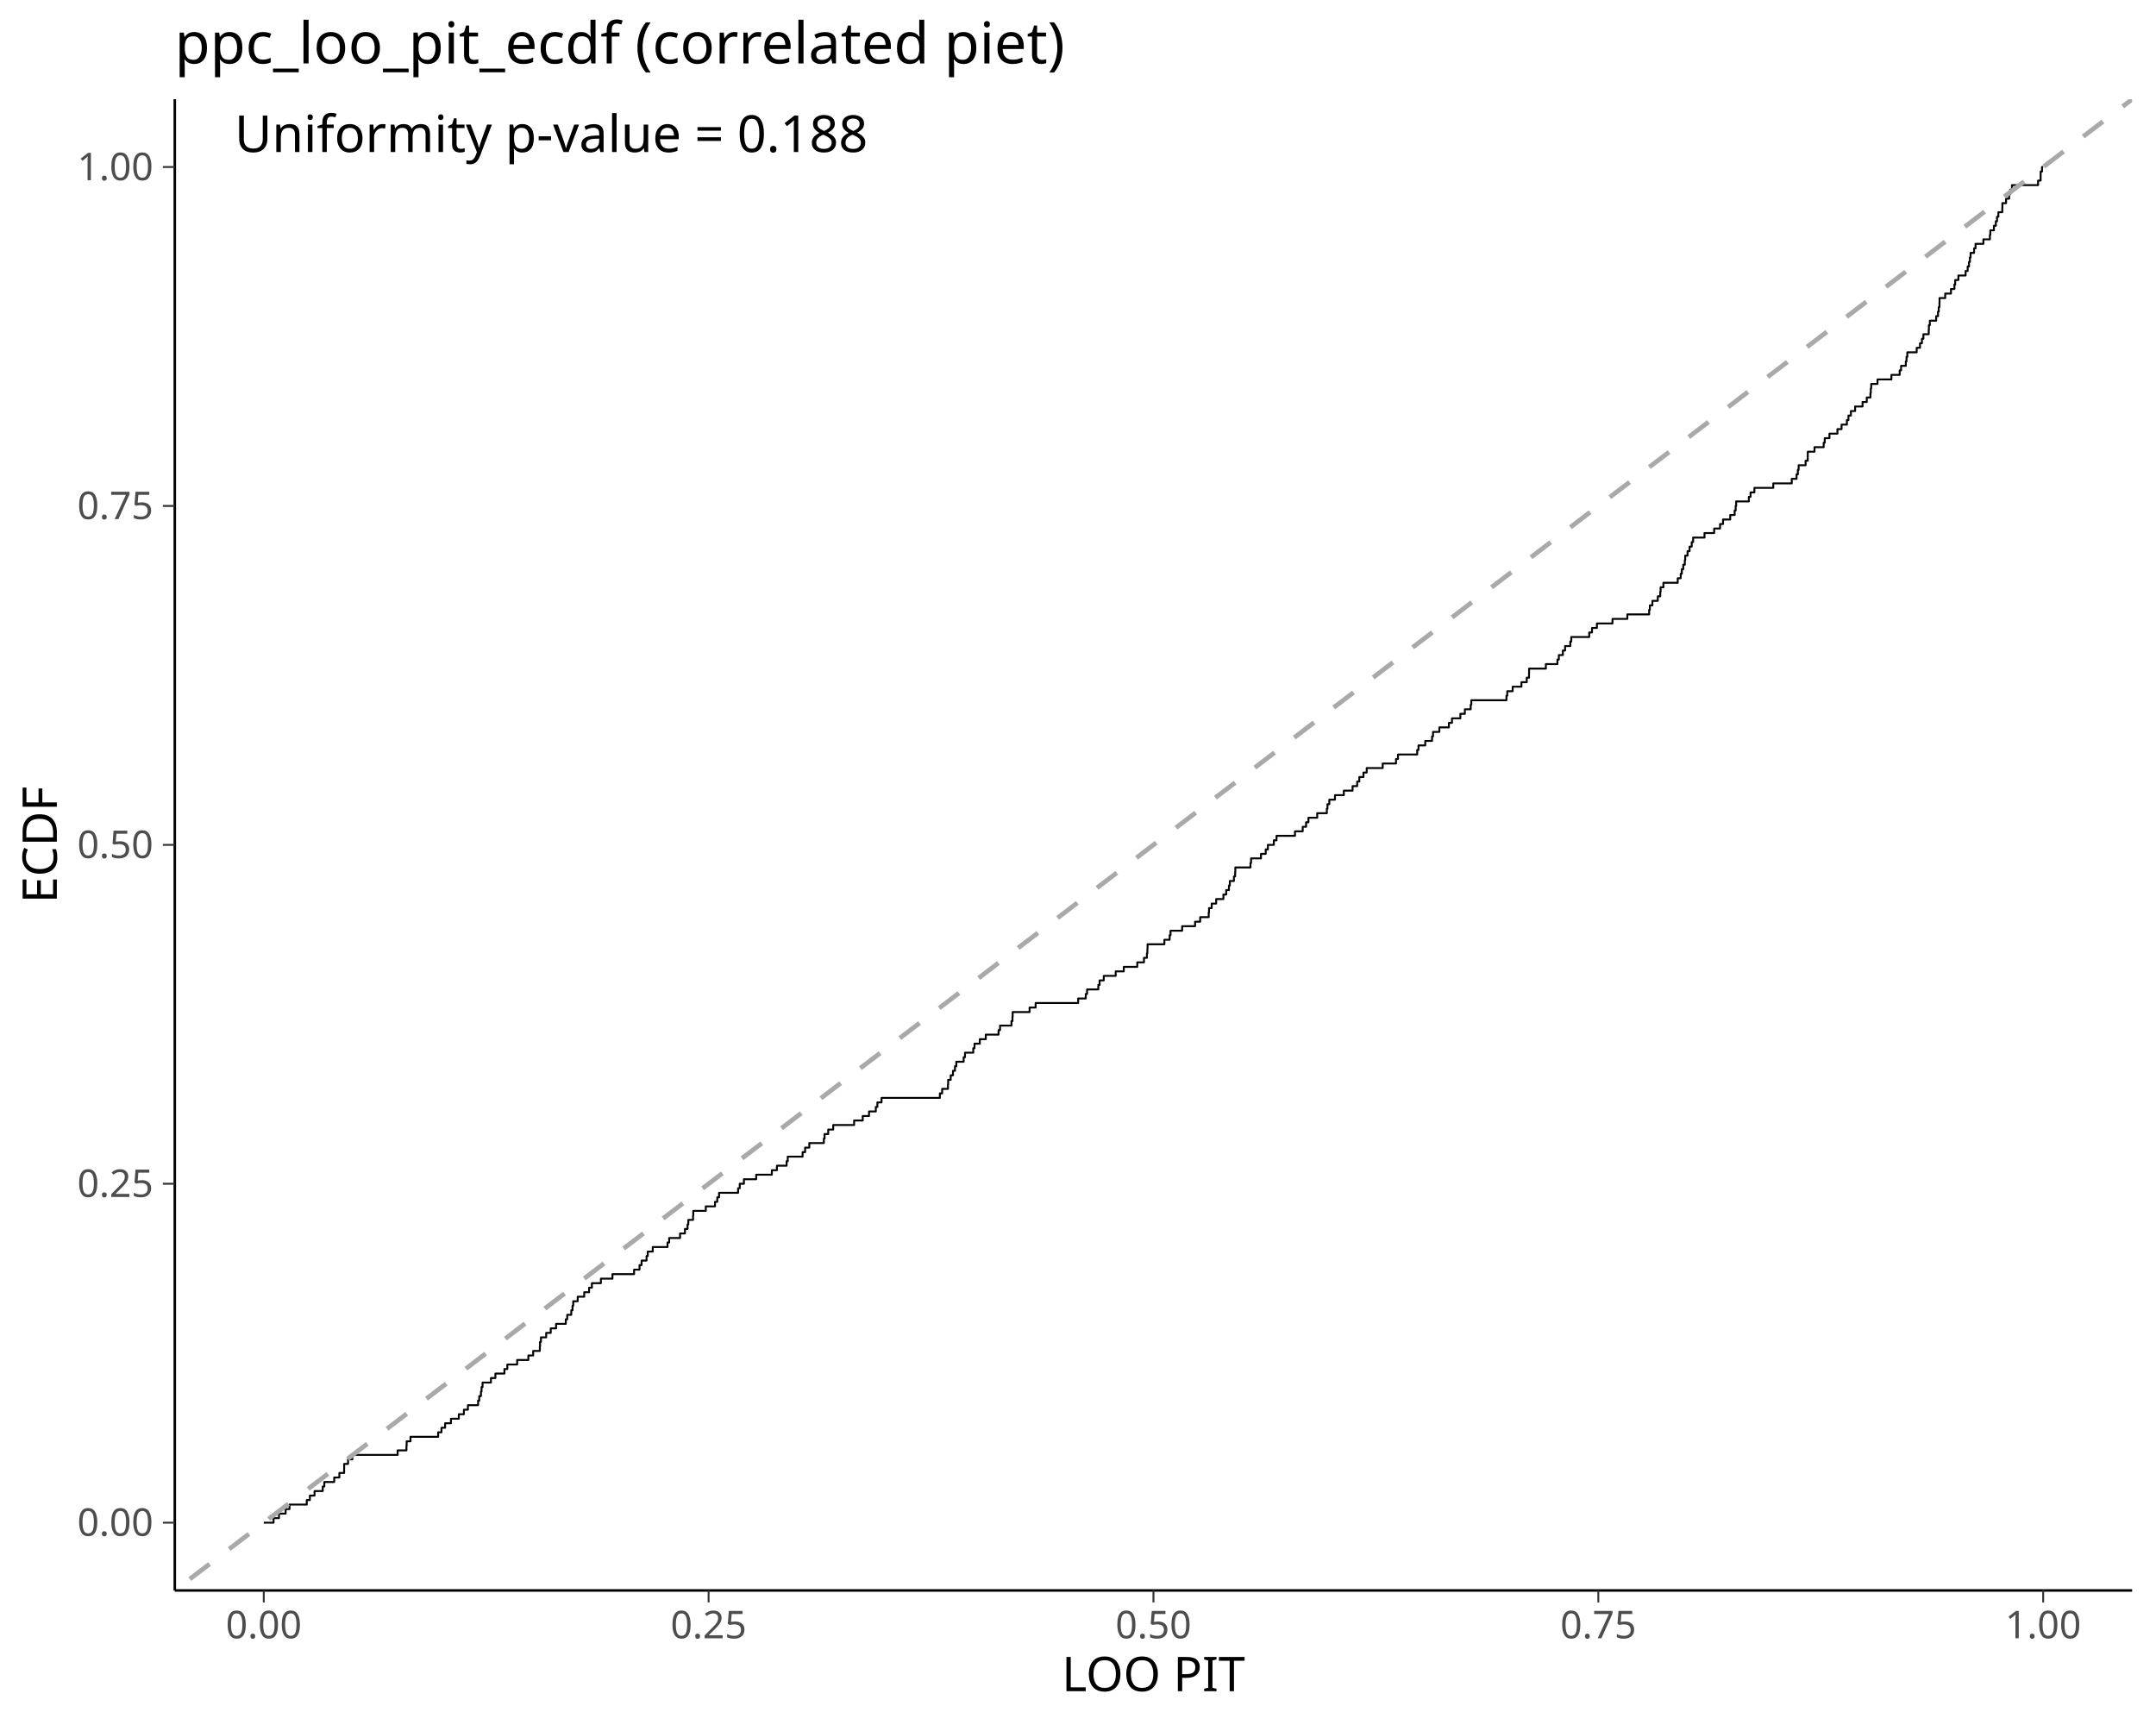
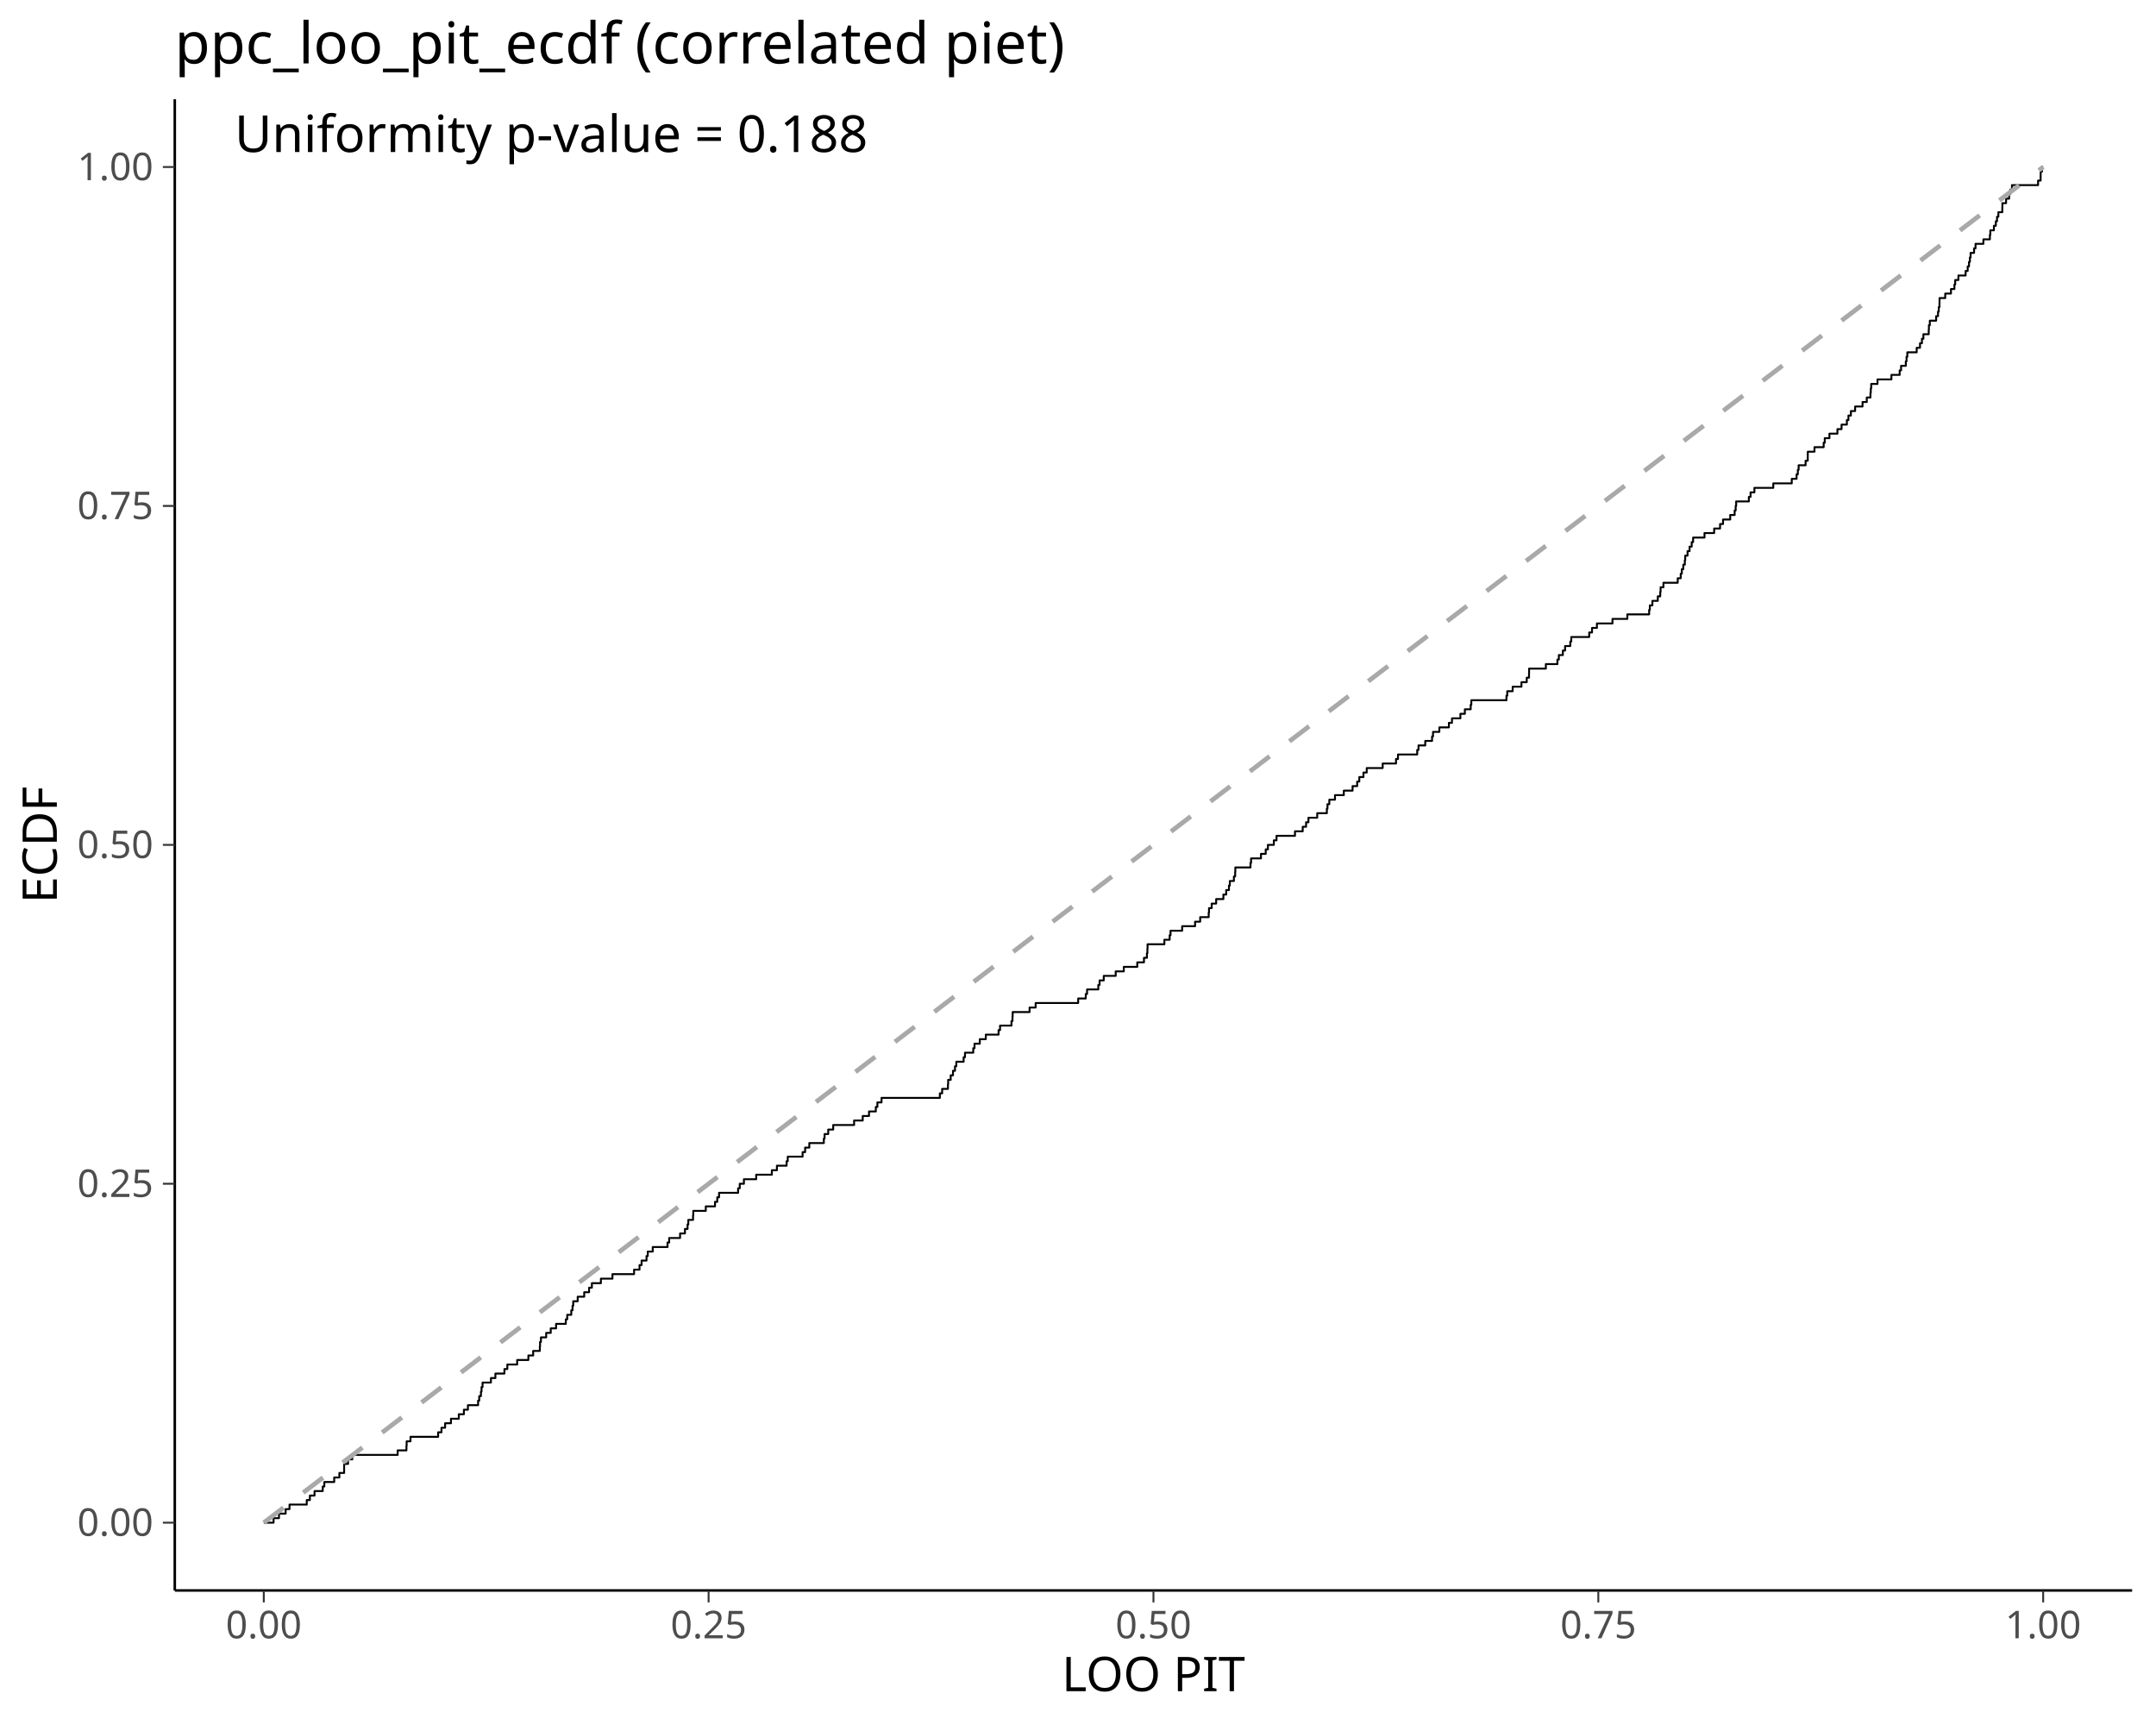
<svg xmlns="http://www.w3.org/2000/svg" class="svglite" data-engine-version="2.0" width="720.00pt" height="576.00pt" viewBox="0 0 720.00 576.00">
  <defs>
    <style type="text/css">
    .svglite line, .svglite polyline, .svglite polygon, .svglite path, .svglite rect, .svglite circle {
      fill: none;
      stroke: #000000;
      stroke-linecap: round;
      stroke-linejoin: round;
      stroke-miterlimit: 10.00;
    }
  </style>
  </defs>
  <rect width="100%" height="100%" style="stroke: none; fill: #FFFFFF;" />
  <defs>
    <clipPath id="cpMC4wMHw3MjAuMDB8MC4wMHw1NzYuMDA=">
      <rect x="0.00" y="0.00" width="720.00" height="576.00" />
    </clipPath>
  </defs>
  <g clip-path="url(#cpMC4wMHw3MjAuMDB8MC4wMHw1NzYuMDA=)">
</g>
  <defs>
    <clipPath id="cpNTguMzd8NzEyLjAzfDMzLjE0fDUzMS4wNw==">
      <rect x="58.37" y="33.14" width="653.65" height="497.93" />
    </clipPath>
  </defs>
  <g clip-path="url(#cpNTguMzd8NzEyLjAzfDMzLjE0fDUzMS4wNw==)">
    <polyline points="88.09,508.44 90.07,508.44 90.07,508.44 91.36,508.44 91.36,506.93 92.06,506.93 92.06,506.93 93.17,506.93 93.17,505.42 94.05,505.42 94.05,505.42 95.39,505.42 95.39,503.91 96.04,503.91 96.04,503.91 96.68,503.91 96.68,502.40 98.02,502.40 98.02,502.40 100.01,502.40 100.01,502.40 102.00,502.40 102.00,502.40 102.44,502.40 102.44,500.89 103.49,500.89 103.49,499.39 103.99,499.39 103.99,499.39 105.04,499.39 105.04,497.88 105.97,497.88 105.97,497.88 107.78,497.88 107.78,496.37 107.96,496.37 107.96,496.37 108.30,496.37 108.30,494.86 109.95,494.86 109.95,494.86 111.61,494.86 111.61,493.35 111.94,493.35 111.94,493.35 113.33,493.35 113.33,491.84 113.92,491.84 113.92,491.84 114.92,491.84 114.92,490.33 114.93,490.33 114.93,488.82 115.91,488.82 115.91,488.82 116.23,488.82 116.23,487.31 117.64,487.31 117.64,485.81 117.90,485.81 117.90,485.81 119.88,485.81 119.88,485.81 121.87,485.81 121.87,485.81 123.86,485.81 123.86,485.81 125.85,485.81 125.85,485.81 127.83,485.81 127.83,485.81 129.82,485.81 129.82,485.81 131.81,485.81 131.81,485.81 132.80,485.81 132.80,484.30 133.80,484.30 133.80,484.30 135.73,484.30 135.73,482.79 135.78,482.79 135.78,482.79 135.80,482.79 135.80,481.28 137.08,481.28 137.08,479.77 137.77,479.77 137.77,479.77 139.76,479.77 139.76,479.77 141.75,479.77 141.75,479.77 143.73,479.77 143.73,479.77 145.72,479.77 145.72,479.77 146.32,479.77 146.32,478.26 147.43,478.26 147.43,476.75 147.71,476.75 147.71,476.75 148.65,476.75 148.65,475.24 149.70,475.24 149.70,475.24 150.60,475.24 150.60,473.73 151.68,473.73 151.68,473.73 153.22,473.73 153.22,472.23 153.67,472.23 153.67,472.23 154.92,472.23 154.92,470.72 155.66,470.72 155.66,470.72 156.26,470.72 156.26,469.21 157.65,469.21 157.65,469.21 159.63,469.21 159.63,469.21 159.66,469.21 159.66,467.70 160.04,467.70 160.04,466.19 160.61,466.19 160.61,464.68 160.81,464.68 160.81,463.17 161.15,463.17 161.15,461.66 161.62,461.66 161.62,461.66 163.61,461.66 163.61,461.66 163.95,461.66 163.95,460.15 165.44,460.15 165.44,458.65 165.60,458.65 165.60,458.65 167.58,458.65 167.58,458.65 168.45,458.65 168.45,457.14 169.42,457.14 169.42,455.63 169.57,455.63 169.57,455.63 171.56,455.63 171.56,455.63 172.71,455.63 172.71,454.12 173.54,454.12 173.54,454.12 175.53,454.12 175.53,454.12 176.45,454.12 176.45,452.61 177.52,452.61 177.52,452.61 178.05,452.61 178.05,451.10 179.51,451.10 179.51,451.10 180.28,451.10 180.28,449.59 180.35,449.59 180.35,448.08 180.65,448.08 180.65,446.57 181.49,446.57 181.49,446.57 182.40,446.57 182.40,445.07 183.48,445.07 183.48,445.07 183.92,445.07 183.92,443.56 185.47,443.56 185.47,443.56 185.70,443.56 185.70,442.05 187.46,442.05 187.46,442.05 188.95,442.05 188.95,440.54 189.43,440.54 189.43,439.03 189.44,439.03 189.44,439.03 190.78,439.03 190.78,437.52 191.20,437.52 191.20,436.01 191.43,436.01 191.43,434.50 191.43,434.50 191.43,434.50 192.92,434.50 192.92,432.99 193.42,432.99 193.42,432.99 195.10,432.99 195.10,431.49 195.41,431.49 195.41,431.49 196.73,431.49 196.73,429.98 197.39,429.98 197.39,429.98 197.66,429.98 197.66,428.47 199.38,428.47 199.38,428.47 200.67,428.47 200.67,426.96 201.37,426.96 201.37,426.96 203.36,426.96 203.36,426.96 204.53,426.96 204.53,425.45 205.34,425.45 205.34,425.45 207.33,425.45 207.33,425.45 209.32,425.45 209.32,425.45 211.31,425.45 211.31,425.45 211.75,425.45 211.75,423.94 213.29,423.94 213.29,423.94 213.57,423.94 213.57,422.43 214.26,422.43 214.26,420.92 215.28,420.92 215.28,420.92 215.91,420.92 215.91,419.41 216.32,419.41 216.32,417.91 217.27,417.91 217.27,417.91 217.98,417.91 217.98,416.40 219.25,416.40 219.25,416.40 221.24,416.40 221.24,416.40 222.92,416.40 222.92,414.89 223.23,414.89 223.23,414.89 223.47,414.89 223.47,413.38 225.22,413.38 225.22,413.38 227.11,413.38 227.11,411.87 227.20,411.87 227.20,411.87 228.74,411.87 228.74,410.36 229.19,410.36 229.19,410.36 229.61,410.36 229.61,408.85 229.86,408.85 229.86,407.34 231.18,407.34 231.18,407.34 231.45,407.34 231.45,405.83 231.52,405.83 231.52,404.33 233.17,404.33 233.17,404.33 235.15,404.33 235.15,404.33 235.70,404.33 235.70,402.82 237.14,402.82 237.14,402.82 238.78,402.82 238.78,401.31 239.13,401.31 239.13,401.31 239.53,401.31 239.53,399.80 240.13,399.80 240.13,398.29 241.12,398.29 241.12,398.29 243.10,398.29 243.10,398.29 245.09,398.29 245.09,398.29 246.49,398.29 246.49,396.78 247.04,396.78 247.04,395.27 247.08,395.27 247.08,395.27 248.43,395.27 248.43,393.76 249.07,393.76 249.07,393.76 251.05,393.76 251.05,393.76 252.53,393.76 252.53,392.25 253.04,392.25 253.04,392.25 255.03,392.25 255.03,392.25 257.02,392.25 257.02,392.25 257.76,392.25 257.76,390.75 259.00,390.75 259.00,390.75 259.45,390.75 259.45,389.24 260.99,389.24 260.99,389.24 262.69,389.24 262.69,387.73 262.98,387.73 262.98,387.73 263.07,387.73 263.07,386.22 264.96,386.22 264.96,386.22 266.95,386.22 266.95,386.22 268.03,386.22 268.03,384.71 268.87,384.71 268.87,383.20 268.94,383.20 268.94,383.20 270.27,383.20 270.27,381.69 270.93,381.69 270.93,381.69 272.91,381.69 272.91,381.69 274.90,381.69 274.90,381.69 275.12,381.69 275.12,380.18 275.37,380.18 275.37,378.67 276.59,378.67 276.59,377.17 276.89,377.17 276.89,377.17 278.25,377.17 278.25,375.66 278.88,375.66 278.88,375.66 280.86,375.66 280.86,375.66 282.85,375.66 282.85,375.66 284.84,375.66 284.84,375.66 285.23,375.66 285.23,374.15 286.83,374.15 286.83,374.15 288.11,374.15 288.11,372.64 288.81,372.64 288.81,372.64 290.21,372.64 290.21,371.13 290.80,371.13 290.80,371.13 292.48,371.13 292.48,369.62 292.79,369.62 292.79,369.62 293.00,369.62 293.00,368.11 294.39,368.11 294.39,366.60 294.78,366.60 294.78,366.60 296.76,366.60 296.76,366.60 298.75,366.60 298.75,366.60 300.74,366.60 300.74,366.60 302.73,366.60 302.73,366.60 304.71,366.60 304.71,366.60 306.70,366.60 306.70,366.60 308.69,366.60 308.69,366.60 310.68,366.60 310.68,366.60 312.66,366.60 312.66,366.60 313.87,366.60 313.87,365.09 314.63,365.09 314.63,363.59 314.65,363.59 314.65,363.59 316.57,363.59 316.57,362.08 316.64,362.08 316.64,362.08 316.64,362.08 316.64,360.57 317.49,360.57 317.49,359.06 318.25,359.06 318.25,357.55 318.62,357.55 318.62,357.55 318.92,357.55 318.92,356.04 319.36,356.04 319.36,354.53 320.61,354.53 320.61,354.53 321.81,354.53 321.81,353.02 322.26,353.02 322.26,351.51 322.60,351.51 322.60,351.51 324.59,351.51 324.59,351.51 325.02,351.51 325.02,350.01 325.44,350.01 325.44,348.50 326.57,348.50 326.57,348.50 327.21,348.50 327.21,346.99 328.56,346.99 328.56,346.99 329.21,346.99 329.21,345.48 330.55,345.48 330.55,345.48 332.54,345.48 332.54,345.48 333.47,345.48 333.47,343.97 333.97,343.97 333.97,342.46 334.52,342.46 334.52,342.46 336.51,342.46 336.51,342.46 337.78,342.46 337.78,340.95 338.12,340.95 338.12,339.44 338.18,339.44 338.18,337.94 338.50,337.94 338.50,337.94 340.49,337.94 340.49,337.94 342.47,337.94 342.47,337.94 343.83,337.94 343.83,336.43 344.46,336.43 344.46,336.43 345.85,336.43 345.85,334.92 346.45,334.92 346.45,334.92 348.44,334.92 348.44,334.92 350.42,334.92 350.42,334.92 352.41,334.92 352.41,334.92 354.40,334.92 354.40,334.92 356.39,334.92 356.39,334.92 358.37,334.92 358.37,334.92 360.06,334.92 360.06,333.41 360.36,333.41 360.36,333.41 362.35,333.41 362.35,333.41 362.59,333.41 362.59,331.90 363.03,331.90 363.03,330.39 364.33,330.39 364.33,330.39 366.32,330.39 366.32,330.39 366.78,330.39 366.78,328.88 367.21,328.88 367.21,327.37 368.31,327.37 368.31,327.37 368.60,327.37 368.60,325.86 370.30,325.86 370.30,325.86 372.28,325.86 372.28,325.86 372.59,325.86 372.59,324.36 374.27,324.36 374.27,324.36 375.29,324.36 375.29,322.85 376.26,322.85 376.26,322.85 378.25,322.85 378.25,322.85 379.79,322.85 379.79,321.34 380.23,321.34 380.23,321.34 382.03,321.34 382.03,319.83 382.22,319.83 382.22,319.83 383.01,319.83 383.01,318.32 383.17,318.32 383.17,316.81 383.23,316.81 383.23,315.30 384.21,315.30 384.21,315.30 386.20,315.30 386.20,315.30 388.18,315.30 388.18,315.30 388.85,315.30 388.85,313.79 390.17,313.79 390.17,313.79 390.61,313.79 390.61,312.28 390.90,312.28 390.90,310.78 392.16,310.78 392.16,310.78 394.15,310.78 394.15,310.78 394.78,310.78 394.78,309.27 396.13,309.27 396.13,309.27 398.12,309.27 398.12,309.27 399.10,309.27 399.10,307.76 400.11,307.76 400.11,307.76 400.80,307.76 400.80,306.25 402.10,306.25 402.10,306.25 403.65,306.25 403.65,304.74 403.75,304.74 403.75,303.23 404.08,303.23 404.08,303.23 404.65,303.23 404.65,301.72 406.07,301.72 406.07,301.72 406.14,301.72 406.14,300.21 408.06,300.21 408.06,300.21 408.55,300.21 408.55,298.70 409.49,298.70 409.49,297.20 410.04,297.20 410.04,297.20 410.41,297.20 410.41,295.69 410.70,295.69 410.70,294.18 412.03,294.18 412.03,294.18 412.06,294.18 412.06,292.67 412.48,292.67 412.48,291.16 412.54,291.16 412.54,289.65 414.02,289.65 414.02,289.65 416.01,289.65 416.01,289.65 417.60,289.65 417.60,288.14 417.80,288.14 417.80,286.63 417.99,286.63 417.99,286.63 419.98,286.63 419.98,286.63 421.10,286.63 421.10,285.12 421.97,285.12 421.97,285.12 422.69,285.12 422.69,283.62 423.42,283.62 423.42,282.11 423.96,282.11 423.96,282.11 425.40,282.11 425.40,280.60 425.94,280.60 425.94,280.60 426.30,280.60 426.30,279.09 427.93,279.09 427.93,279.09 429.92,279.09 429.92,279.09 431.91,279.09 431.91,279.09 432.46,279.09 432.46,277.58 433.89,277.58 433.89,277.58 435.04,277.58 435.04,276.07 435.88,276.07 435.88,276.07 436.17,276.07 436.17,274.56 436.96,274.56 436.96,273.05 437.87,273.05 437.87,273.05 439.86,273.05 439.86,273.05 439.89,273.05 439.89,271.54 441.84,271.54 441.84,271.54 443.10,271.54 443.10,270.04 443.31,270.04 443.31,268.53 443.83,268.53 443.83,268.53 443.93,268.53 443.93,267.02 445.82,267.02 445.82,265.51 445.82,265.51 445.82,265.51 447.81,265.51 447.81,265.51 448.77,265.51 448.77,264.00 449.79,264.00 449.79,264.00 451.70,264.00 451.70,262.49 451.78,262.49 451.78,262.49 453.23,262.49 453.23,260.98 453.77,260.98 453.77,260.98 453.94,260.98 453.94,259.47 455.33,259.47 455.33,257.96 455.76,257.96 455.76,257.96 456.42,257.96 456.42,256.46 457.74,256.46 457.74,256.46 459.73,256.46 459.73,256.46 461.72,256.46 461.72,256.46 461.75,256.46 461.75,254.95 463.70,254.95 463.70,254.95 465.69,254.95 465.69,254.95 466.20,254.95 466.20,253.44 466.86,253.44 466.86,251.93 467.68,251.93 467.68,251.93 469.67,251.93 469.67,251.93 471.65,251.93 471.65,251.93 473.28,251.93 473.28,250.42 473.64,250.42 473.64,250.42 473.71,250.42 473.71,248.91 475.63,248.91 475.63,248.91 475.96,248.91 475.96,247.40 477.62,247.40 477.62,247.40 478.24,247.40 478.24,245.89 478.56,245.89 478.56,244.38 479.60,244.38 479.60,244.38 480.67,244.38 480.67,242.88 481.59,242.88 481.59,242.88 483.58,242.88 483.58,242.88 483.86,242.88 483.86,241.37 484.89,241.37 484.89,239.86 485.57,239.86 485.57,239.86 487.55,239.86 487.55,239.86 487.70,239.86 487.70,238.35 489.19,238.35 489.19,236.84 489.54,236.84 489.54,236.84 491.14,236.84 491.14,235.33 491.35,235.33 491.35,233.82 491.53,233.82 491.53,233.82 493.52,233.82 493.52,233.82 495.50,233.82 495.50,233.82 497.49,233.82 497.49,233.82 499.48,233.82 499.48,233.82 501.47,233.82 501.47,233.82 503.08,233.82 503.08,232.31 503.35,232.31 503.35,230.80 503.45,230.80 503.45,230.80 505.16,230.80 505.16,229.30 505.44,229.30 505.44,229.30 507.43,229.30 507.43,229.30 508.09,229.30 508.09,227.79 509.41,227.79 509.41,227.79 509.86,227.79 509.86,226.28 510.62,226.28 510.62,224.77 510.64,224.77 510.64,223.26 511.40,223.26 511.40,223.26 513.39,223.26 513.39,223.26 515.38,223.26 515.38,223.26 516.24,223.26 516.24,221.75 517.36,221.75 517.36,221.75 519.35,221.75 519.35,221.75 520.10,221.75 520.10,220.24 520.58,220.24 520.58,218.73 521.34,218.73 521.34,218.73 521.92,218.73 521.92,217.22 522.66,217.22 522.66,215.72 523.33,215.72 523.33,215.72 524.40,215.72 524.40,214.21 524.73,214.21 524.73,212.70 525.31,212.70 525.31,212.70 527.30,212.70 527.30,212.70 529.29,212.70 529.29,212.70 530.72,212.70 530.72,211.19 531.28,211.19 531.28,211.19 531.66,211.19 531.66,209.68 533.26,209.68 533.26,209.68 533.29,209.68 533.29,208.17 535.25,208.17 535.25,208.17 537.24,208.17 537.24,208.17 538.49,208.17 538.49,206.66 539.23,206.66 539.23,206.66 541.21,206.66 541.21,206.66 543.20,206.66 543.20,206.66 543.45,206.66 543.45,205.15 545.19,205.15 545.19,205.15 547.18,205.15 547.18,205.15 549.16,205.15 549.16,205.15 550.74,205.15 550.74,203.64 550.97,203.64 550.97,202.14 551.15,202.14 551.15,202.14 551.82,202.14 551.82,200.63 553.14,200.63 553.14,200.63 553.62,200.63 553.62,199.12 554.44,199.12 554.44,197.61 554.56,197.61 554.56,196.10 555.12,196.10 555.12,196.10 555.50,196.10 555.50,194.59 557.11,194.59 557.11,194.59 559.10,194.59 559.10,194.59 560.28,194.59 560.28,193.08 561.09,193.08 561.09,193.08 561.28,193.08 561.28,191.57 561.65,191.57 561.65,190.06 562.13,190.06 562.13,188.56 562.65,188.56 562.65,187.05 562.78,187.05 562.78,185.54 563.07,185.54 563.07,185.54 563.56,185.54 563.56,184.03 564.24,184.03 564.24,182.52 564.95,182.52 564.95,181.01 565.06,181.01 565.06,181.01 565.42,181.01 565.42,179.50 567.05,179.50 567.05,179.50 569.04,179.50 569.04,179.50 569.22,179.50 569.22,177.99 571.02,177.99 571.02,177.99 572.45,177.99 572.45,176.48 573.01,176.48 573.01,176.48 574.42,176.48 574.42,174.98 575.00,174.98 575.00,174.98 575.41,174.98 575.41,173.47 576.99,173.47 576.99,173.47 577.81,173.47 577.81,171.96 578.97,171.96 578.97,171.96 579.29,171.96 579.29,170.45 579.63,170.45 579.63,168.94 579.79,168.94 579.79,167.43 580.96,167.43 580.96,167.43 582.95,167.43 582.95,167.43 584.03,167.43 584.03,165.92 584.60,165.92 584.60,164.41 584.94,164.41 584.94,164.41 585.89,164.41 585.89,162.90 586.92,162.90 586.92,162.90 588.91,162.90 588.91,162.90 590.90,162.90 590.90,162.90 592.19,162.90 592.19,161.40 592.89,161.40 592.89,161.40 594.87,161.40 594.87,161.40 596.86,161.40 596.86,161.40 598.36,161.40 598.36,159.89 598.85,159.89 598.85,159.89 599.97,159.89 599.97,158.38 600.39,158.38 600.39,156.87 600.66,156.87 600.66,155.36 600.84,155.36 600.84,155.36 602.82,155.36 602.82,155.36 602.98,155.36 602.98,153.85 603.70,153.85 603.70,152.34 603.71,152.34 603.71,150.83 604.81,150.83 604.81,150.83 605.95,150.83 605.95,149.32 606.80,149.32 606.80,149.32 608.78,149.32 608.78,149.32 609.02,149.32 609.02,147.82 609.38,147.82 609.38,146.31 610.77,146.31 610.77,146.31 610.94,146.31 610.94,144.80 612.76,144.80 612.76,144.80 613.61,144.80 613.61,143.29 614.75,143.29 614.75,143.29 614.99,143.29 614.99,141.78 616.73,141.78 616.73,141.78 616.77,141.78 616.77,140.27 617.29,140.27 617.29,138.76 618.11,138.76 618.11,137.25 618.72,137.25 618.72,137.25 619.52,137.25 619.52,135.74 620.71,135.74 620.71,135.74 622.00,135.74 622.00,134.24 622.70,134.24 622.70,134.24 623.41,134.24 623.41,132.73 624.64,132.73 624.64,131.22 624.68,131.22 624.68,131.22 624.75,131.22 624.75,129.71 624.89,129.71 624.89,128.20 626.67,128.20 626.67,128.20 627.00,128.20 627.00,126.69 628.66,126.69 628.66,126.69 630.65,126.69 630.65,126.69 631.64,126.69 631.64,125.18 632.63,125.18 632.63,125.18 634.40,125.18 634.40,123.67 634.62,123.67 634.62,123.67 634.87,123.67 634.87,122.16 636.45,122.16 636.45,120.66 636.61,120.66 636.61,120.66 636.69,120.66 636.69,119.15 636.95,119.15 636.95,117.64 638.60,117.64 638.60,117.64 640.08,117.64 640.08,116.13 640.58,116.13 640.58,116.13 641.19,116.13 641.19,114.62 641.83,114.62 641.83,113.11 642.32,113.11 642.32,111.60 642.57,111.60 642.57,111.60 644.10,111.60 644.10,110.09 644.16,110.09 644.16,108.58 644.47,108.58 644.47,107.08 644.56,107.08 644.56,107.08 646.55,107.08 646.55,107.08 646.58,107.08 646.58,105.57 647.20,105.57 647.20,104.06 647.45,104.06 647.45,102.55 647.69,102.55 647.69,101.04 647.71,101.04 647.71,99.53 648.53,99.53 648.53,99.53 649.61,99.53 649.61,98.02 650.52,98.02 650.52,98.02 651.53,98.02 651.53,96.51 652.51,96.51 652.51,96.51 652.68,96.51 652.68,95.00 652.94,95.00 652.94,93.50 654.01,93.50 654.01,91.99 654.49,91.99 654.49,91.99 656.42,91.99 656.42,90.48 656.48,90.48 656.48,90.48 657.11,90.48 657.11,88.97 657.55,88.97 657.55,87.46 657.85,87.46 657.85,85.95 658.08,85.95 658.08,84.44 658.47,84.44 658.47,84.44 659.25,84.44 659.25,82.93 659.73,82.93 659.73,81.42 660.46,81.42 660.46,81.42 662.36,81.42 662.36,79.92 662.44,79.92 662.44,79.92 664.43,79.92 664.43,79.92 664.53,79.92 664.53,78.41 664.67,78.41 664.67,76.90 665.87,76.90 665.87,75.39 666.42,75.39 666.42,75.39 666.51,75.39 666.51,73.88 666.91,73.88 666.91,72.37 667.36,72.37 667.36,70.86 668.41,70.86 668.41,70.86 668.67,70.86 668.67,69.35 668.70,69.35 668.70,67.84 669.93,67.84 669.93,66.34 670.39,66.34 670.39,66.34 670.95,66.34 670.95,64.83 671.33,64.83 671.33,63.32 671.90,63.32 671.90,61.81 672.38,61.81 672.38,61.81 674.37,61.81 674.37,61.81 676.36,61.81 676.36,61.81 678.34,61.81 678.34,61.81 680.33,61.81 680.33,61.81 680.62,61.81 680.62,60.30 681.47,60.30 681.47,58.79 681.48,58.79 681.48,57.28 681.94,57.28 681.94,55.77 682.32,55.77 682.32,55.77 " style="stroke-width: 0.64; stroke-linecap: butt;" />
-     <line x1="-595.28" y1="1029.01" x2="1365.68" y2="-464.79" style="stroke-width: 1.55; stroke: #A9A9A9; stroke-dasharray: 8.28,8.28; stroke-linecap: butt;" />
+     <line x1="88.09" y1="508.44" x2="682.32" y2="55.77" style="stroke-width: 1.55; stroke: #A9A9A9; stroke-dasharray: 8.28,8.28; stroke-linecap: butt;" />
    <text x="78.35" y="50.76" style="font-size: 17.07px; font-family: sans;" textLength="199.77px" lengthAdjust="spacingAndGlyphs">Uniformity p-value = 0.188</text>
  </g>
  <g clip-path="url(#cpMC4wMHw3MjAuMDB8MC4wMHw1NzYuMDA=)">
    <polyline points="58.37,531.07 58.37,33.14 " style="stroke-width: 0.85; stroke-linecap: butt;" />
    <text x="51.20" y="512.84" text-anchor="end" style="font-size: 12.80px; fill: #4D4D4D; font-family: sans;" textLength="24.91px" lengthAdjust="spacingAndGlyphs">0.00</text>
    <text x="51.20" y="399.68" text-anchor="end" style="font-size: 12.80px; fill: #4D4D4D; font-family: sans;" textLength="24.91px" lengthAdjust="spacingAndGlyphs">0.25</text>
    <text x="51.20" y="286.51" text-anchor="end" style="font-size: 12.80px; fill: #4D4D4D; font-family: sans;" textLength="24.91px" lengthAdjust="spacingAndGlyphs">0.50</text>
    <text x="51.20" y="173.34" text-anchor="end" style="font-size: 12.80px; fill: #4D4D4D; font-family: sans;" textLength="24.91px" lengthAdjust="spacingAndGlyphs">0.75</text>
    <text x="51.20" y="60.18" text-anchor="end" style="font-size: 12.80px; fill: #4D4D4D; font-family: sans;" textLength="24.91px" lengthAdjust="spacingAndGlyphs">1.00</text>
    <polyline points="54.39,508.44 58.37,508.44 " style="stroke-width: 0.64; stroke: #333333; stroke-linecap: butt;" />
    <polyline points="54.39,395.27 58.37,395.27 " style="stroke-width: 0.64; stroke: #333333; stroke-linecap: butt;" />
    <polyline points="54.39,282.11 58.37,282.11 " style="stroke-width: 0.64; stroke: #333333; stroke-linecap: butt;" />
    <polyline points="54.39,168.94 58.37,168.94 " style="stroke-width: 0.64; stroke: #333333; stroke-linecap: butt;" />
    <polyline points="54.39,55.77 58.37,55.77 " style="stroke-width: 0.64; stroke: #333333; stroke-linecap: butt;" />
    <polyline points="58.37,531.07 712.03,531.07 " style="stroke-width: 0.85; stroke-linecap: butt;" />
    <polyline points="88.09,535.06 88.09,531.07 " style="stroke-width: 0.64; stroke: #333333; stroke-linecap: butt;" />
    <polyline points="236.64,535.06 236.64,531.07 " style="stroke-width: 0.64; stroke: #333333; stroke-linecap: butt;" />
    <polyline points="385.20,535.06 385.20,531.07 " style="stroke-width: 0.64; stroke: #333333; stroke-linecap: butt;" />
    <polyline points="533.76,535.06 533.76,531.07 " style="stroke-width: 0.64; stroke: #333333; stroke-linecap: butt;" />
    <polyline points="682.32,535.06 682.32,531.07 " style="stroke-width: 0.64; stroke: #333333; stroke-linecap: butt;" />
    <text x="88.09" y="547.05" text-anchor="middle" style="font-size: 12.80px; fill: #4D4D4D; font-family: sans;" textLength="24.91px" lengthAdjust="spacingAndGlyphs">0.00</text>
    <text x="236.64" y="547.05" text-anchor="middle" style="font-size: 12.80px; fill: #4D4D4D; font-family: sans;" textLength="24.91px" lengthAdjust="spacingAndGlyphs">0.25</text>
    <text x="385.20" y="547.05" text-anchor="middle" style="font-size: 12.80px; fill: #4D4D4D; font-family: sans;" textLength="24.91px" lengthAdjust="spacingAndGlyphs">0.50</text>
    <text x="533.76" y="547.05" text-anchor="middle" style="font-size: 12.80px; fill: #4D4D4D; font-family: sans;" textLength="24.91px" lengthAdjust="spacingAndGlyphs">0.75</text>
    <text x="682.32" y="547.05" text-anchor="middle" style="font-size: 12.80px; fill: #4D4D4D; font-family: sans;" textLength="24.91px" lengthAdjust="spacingAndGlyphs">1.00</text>
    <text x="385.20" y="564.71" text-anchor="middle" style="font-size: 16.00px; font-family: sans;" textLength="63.14px" lengthAdjust="spacingAndGlyphs">LOO PIT</text>
    <text transform="translate(18.98,282.11) rotate(-90)" text-anchor="middle" style="font-size: 16.00px; font-family: sans;" textLength="43.56px" lengthAdjust="spacingAndGlyphs">ECDF</text>
    <text x="58.37" y="21.18" style="font-size: 19.20px; font-family: sans;" textLength="284.99px" lengthAdjust="spacingAndGlyphs">ppc_loo_pit_ecdf (correlated piet)</text>
  </g>
</svg>
